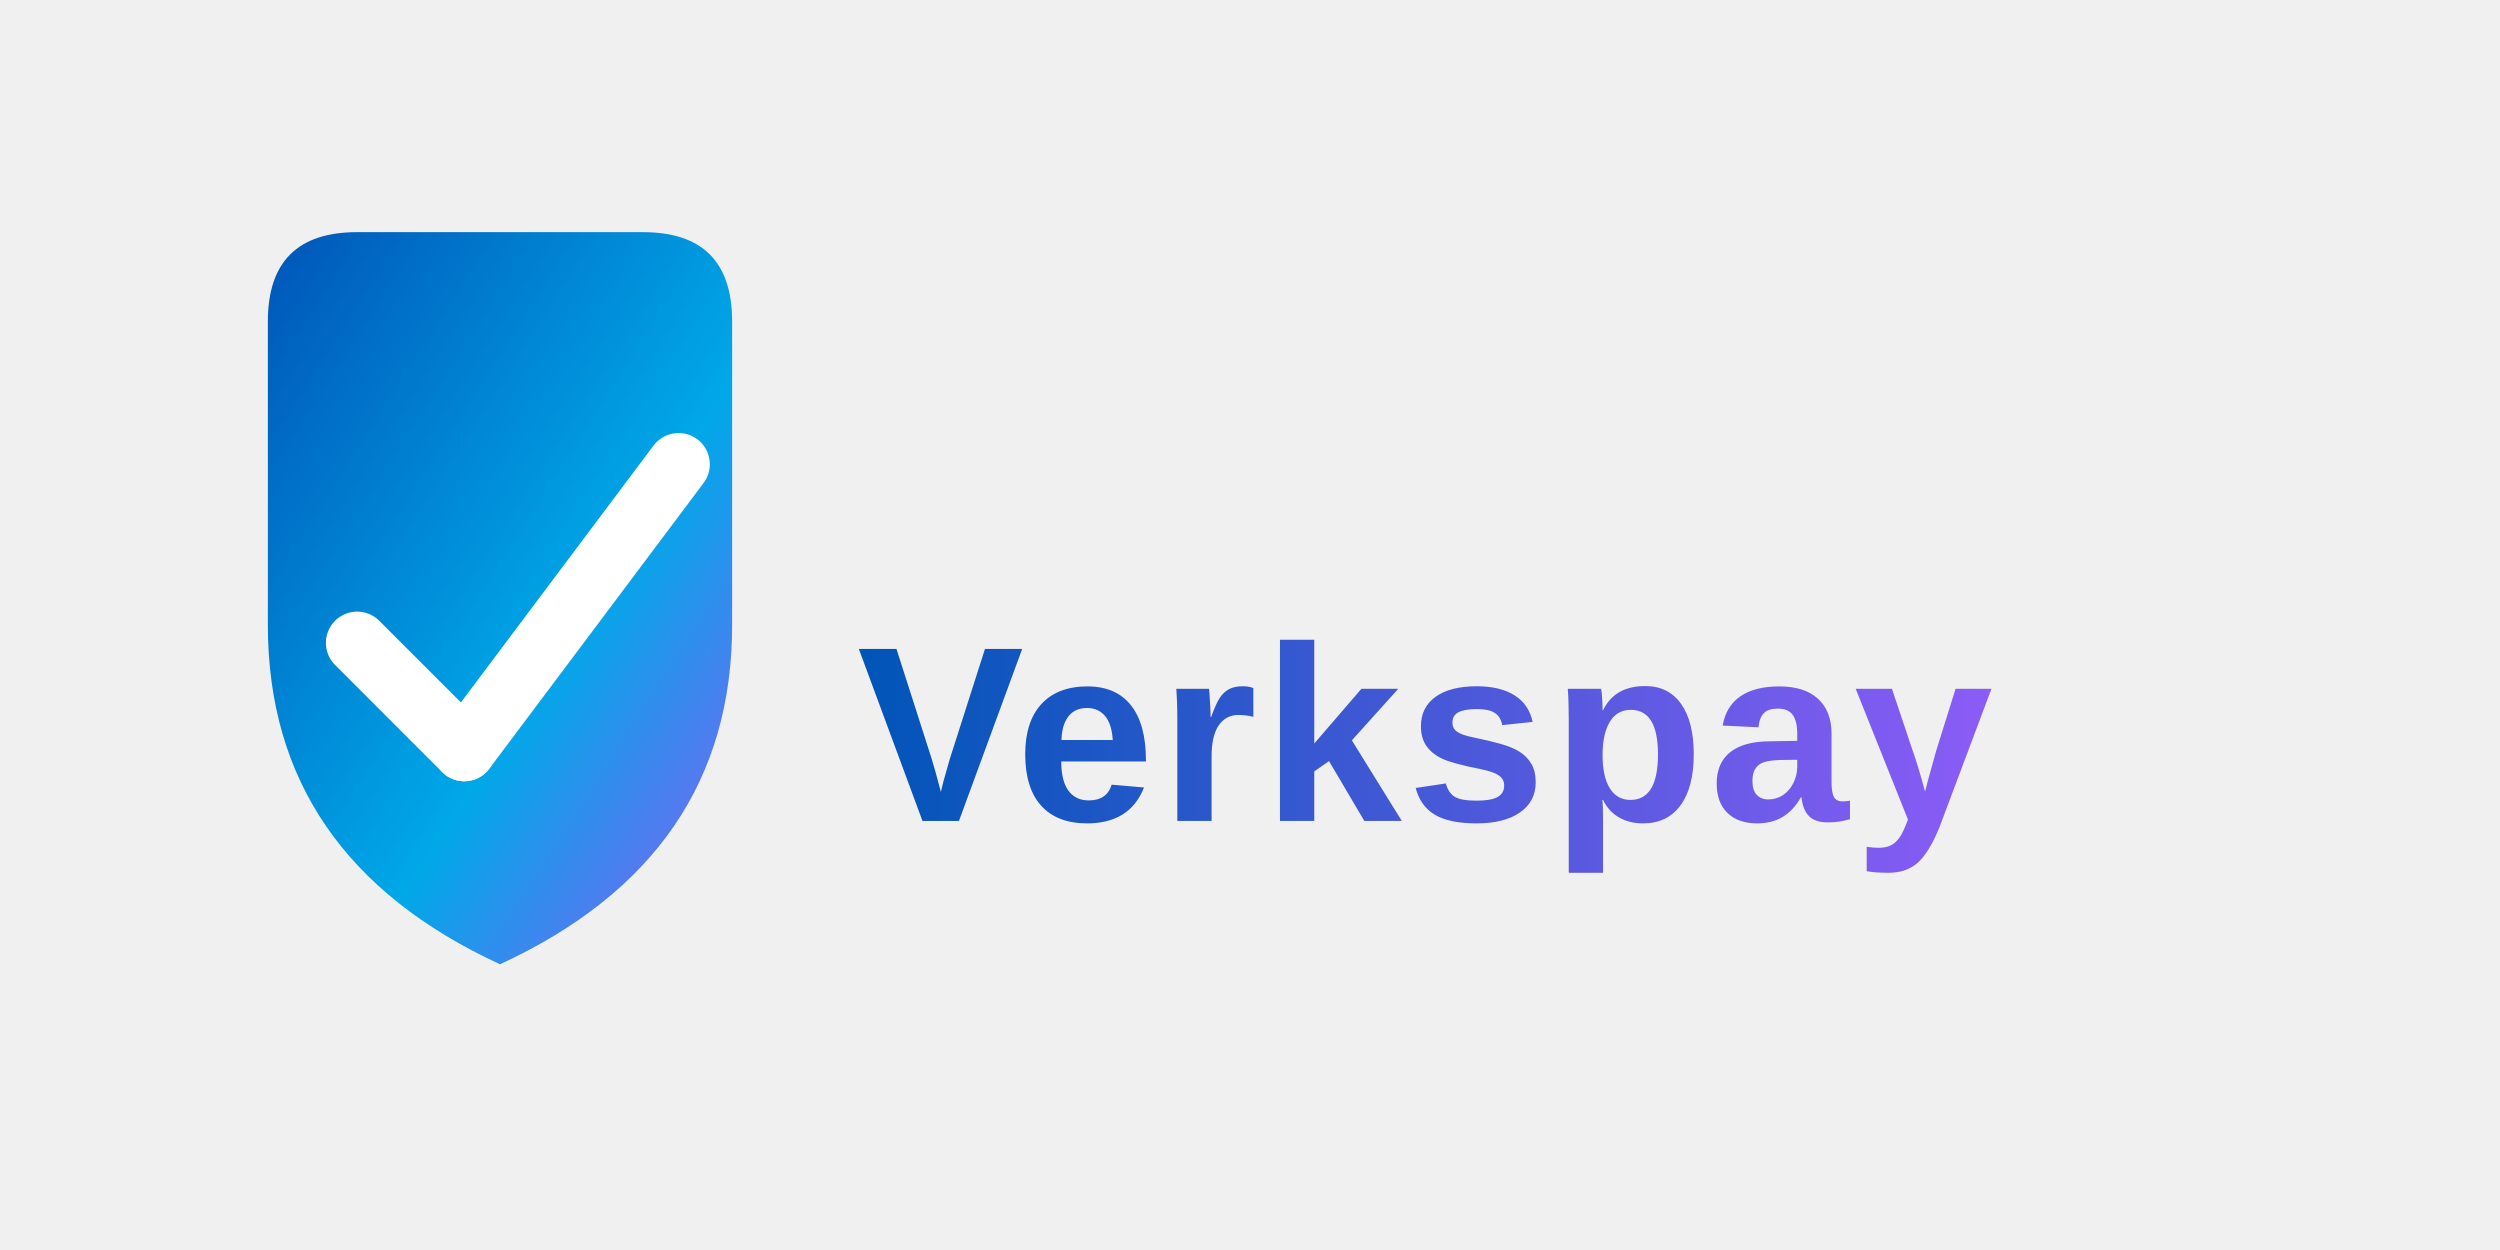
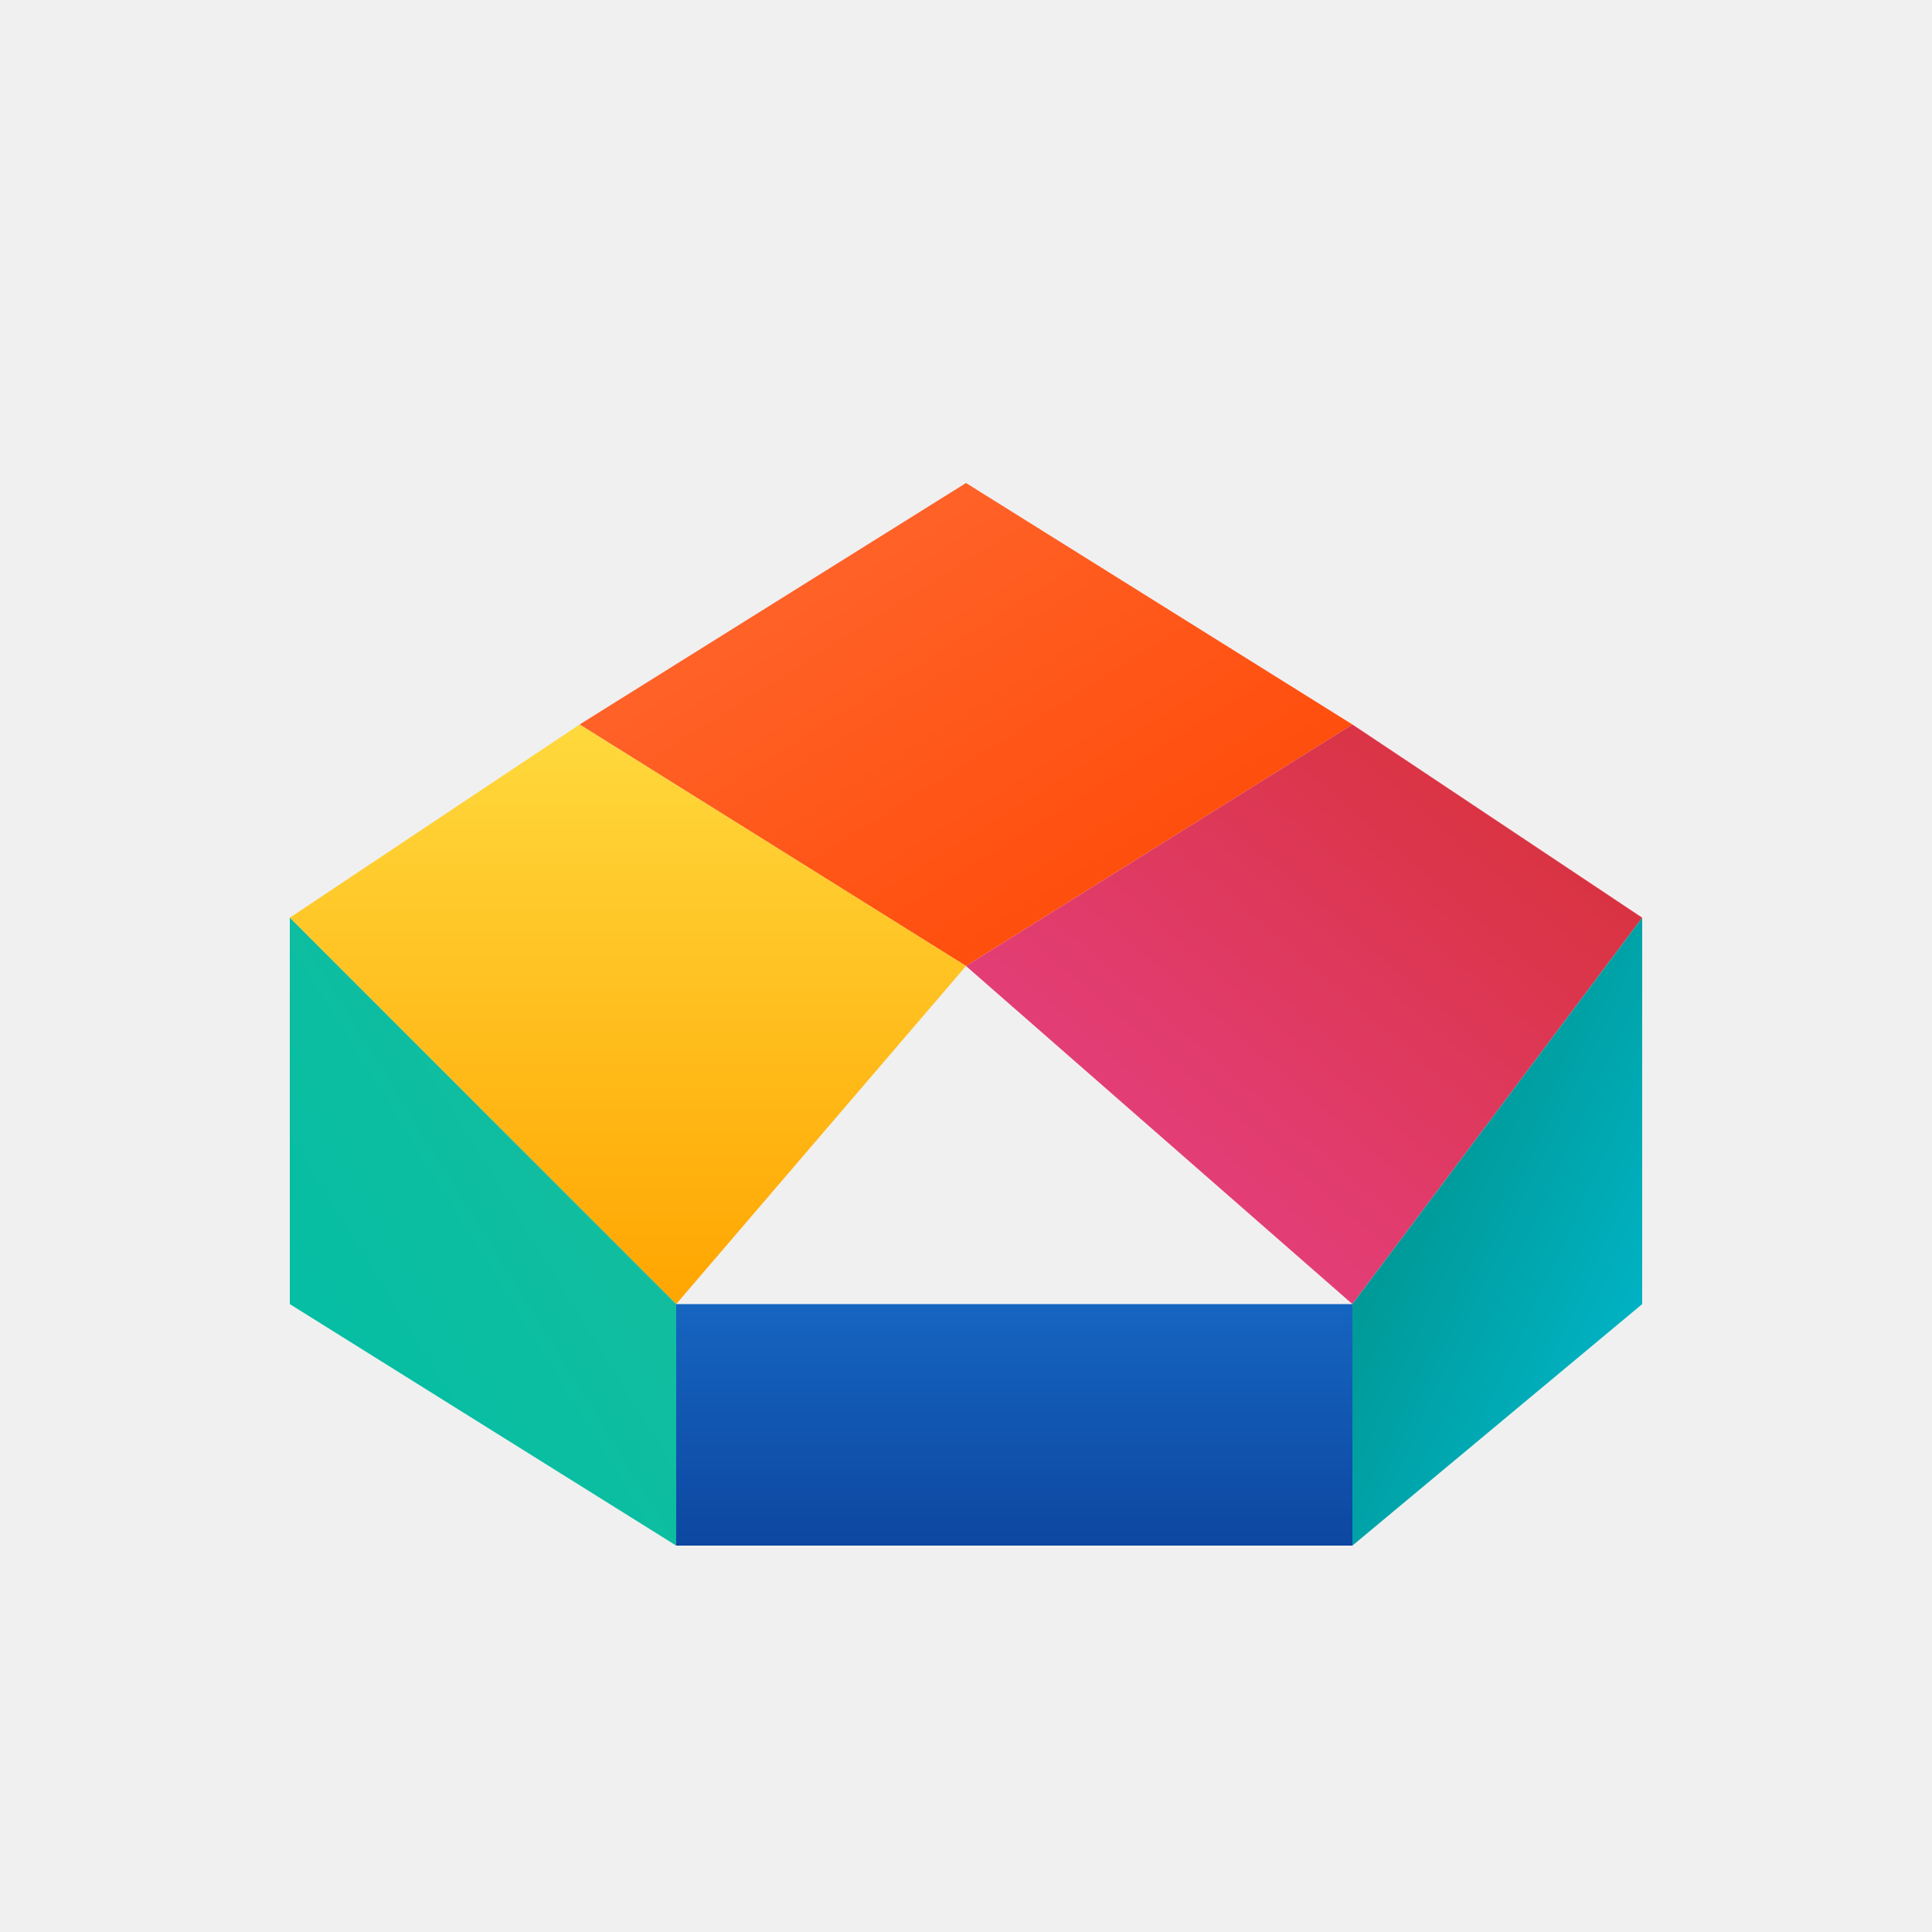
- <svg xmlns="http://www.w3.org/2000/svg" viewBox="0 0 1400 700" preserveAspectRatio="xMidYMid meet">
+ <svg xmlns="http://www.w3.org/2000/svg" viewBox="0 0 200 200">
  <defs>
-     <linearGradient id="shieldGrad" x1="0%" y1="0%" x2="100%" y2="100%">
-       <stop offset="0%" style="stop-color:#0055B8;stop-opacity:1" />
-       <stop offset="60%" style="stop-color:#00A8E8;stop-opacity:1" />
-       <stop offset="100%" style="stop-color:#8B5CF6;stop-opacity:1" />
+     <linearGradient id="grad1" x1="0%" y1="0%" x2="100%" y2="100%">
+       <stop offset="0%" style="stop-color:#FF6B35;stop-opacity:1" />
+       <stop offset="100%" style="stop-color:#FF4500;stop-opacity:1" />
    </linearGradient>
-     <linearGradient id="textGrad" x1="0%" y1="0%" x2="100%" y2="0%">
-       <stop offset="0%" style="stop-color:#0055B8;stop-opacity:1" />
-       <stop offset="100%" style="stop-color:#8B5CF6;stop-opacity:1" />
+     <linearGradient id="grad2" x1="100%" y1="0%" x2="0%" y2="100%">
+       <stop offset="0%" style="stop-color:#D63031;stop-opacity:1" />
+       <stop offset="100%" style="stop-color:#E84393;stop-opacity:1" />
+     </linearGradient>
+     <linearGradient id="grad3" x1="50%" y1="0%" x2="50%" y2="100%">
+       <stop offset="0%" style="stop-color:#FFD93D;stop-opacity:1" />
+       <stop offset="100%" style="stop-color:#FFA500;stop-opacity:1" />
+     </linearGradient>
+     <linearGradient id="grad4" x1="0%" y1="100%" x2="100%" y2="0%">
+       <stop offset="0%" style="stop-color:#00BFA5;stop-opacity:1" />
+       <stop offset="100%" style="stop-color:#1ABC9C;stop-opacity:1" />
+     </linearGradient>
+     <linearGradient id="grad5" x1="100%" y1="100%" x2="0%" y2="0%">
+       <stop offset="0%" style="stop-color:#00BCD4;stop-opacity:1" />
+       <stop offset="100%" style="stop-color:#00897B;stop-opacity:1" />
+     </linearGradient>
+     <linearGradient id="grad6" x1="50%" y1="100%" x2="50%" y2="0%">
+       <stop offset="0%" style="stop-color:#0D47A1;stop-opacity:1" />
+       <stop offset="100%" style="stop-color:#1565C0;stop-opacity:1" />
    </linearGradient>
  </defs>
-   <g>
-     <path d="M 150 180 L 150 350 Q 150 480 280 540 Q 410 480 410 350 L 410 180 Q 410 130 360 130 L 200 130 Q 150 130 150 180 Z" fill="url(#shieldGrad)" stroke="none" />
-     <g>
-       <line x1="200" y1="360" x2="260" y2="420" stroke="white" stroke-width="35" stroke-linecap="round" />
-       <line x1="260" y1="420" x2="380" y2="260" stroke="white" stroke-width="35" stroke-linecap="round" />
-     </g>
-   </g>
-   <text x="480" y="420" font-family="'Arial', 'Helvetica', sans-serif" font-size="140" font-weight="bold" fill="url(#textGrad)" letter-spacing="3" dominant-baseline="middle">Verkspay</text>
+   <polygon points="100,50 140,75 100,100 60,75" fill="url(#grad1)" />
+   <polygon points="140,75 170,95 140,135 100,100" fill="url(#grad2)" />
+   <polygon points="60,75 100,100 70,135 30,95" fill="url(#grad3)" />
+   <polygon points="30,95 70,135 70,160 30,135" fill="url(#grad4)" />
+   <polygon points="140,135 170,95 170,135 140,160" fill="url(#grad5)" />
+   <polygon points="70,135 70,160 140,160 140,135" fill="url(#grad6)" />
</svg>
